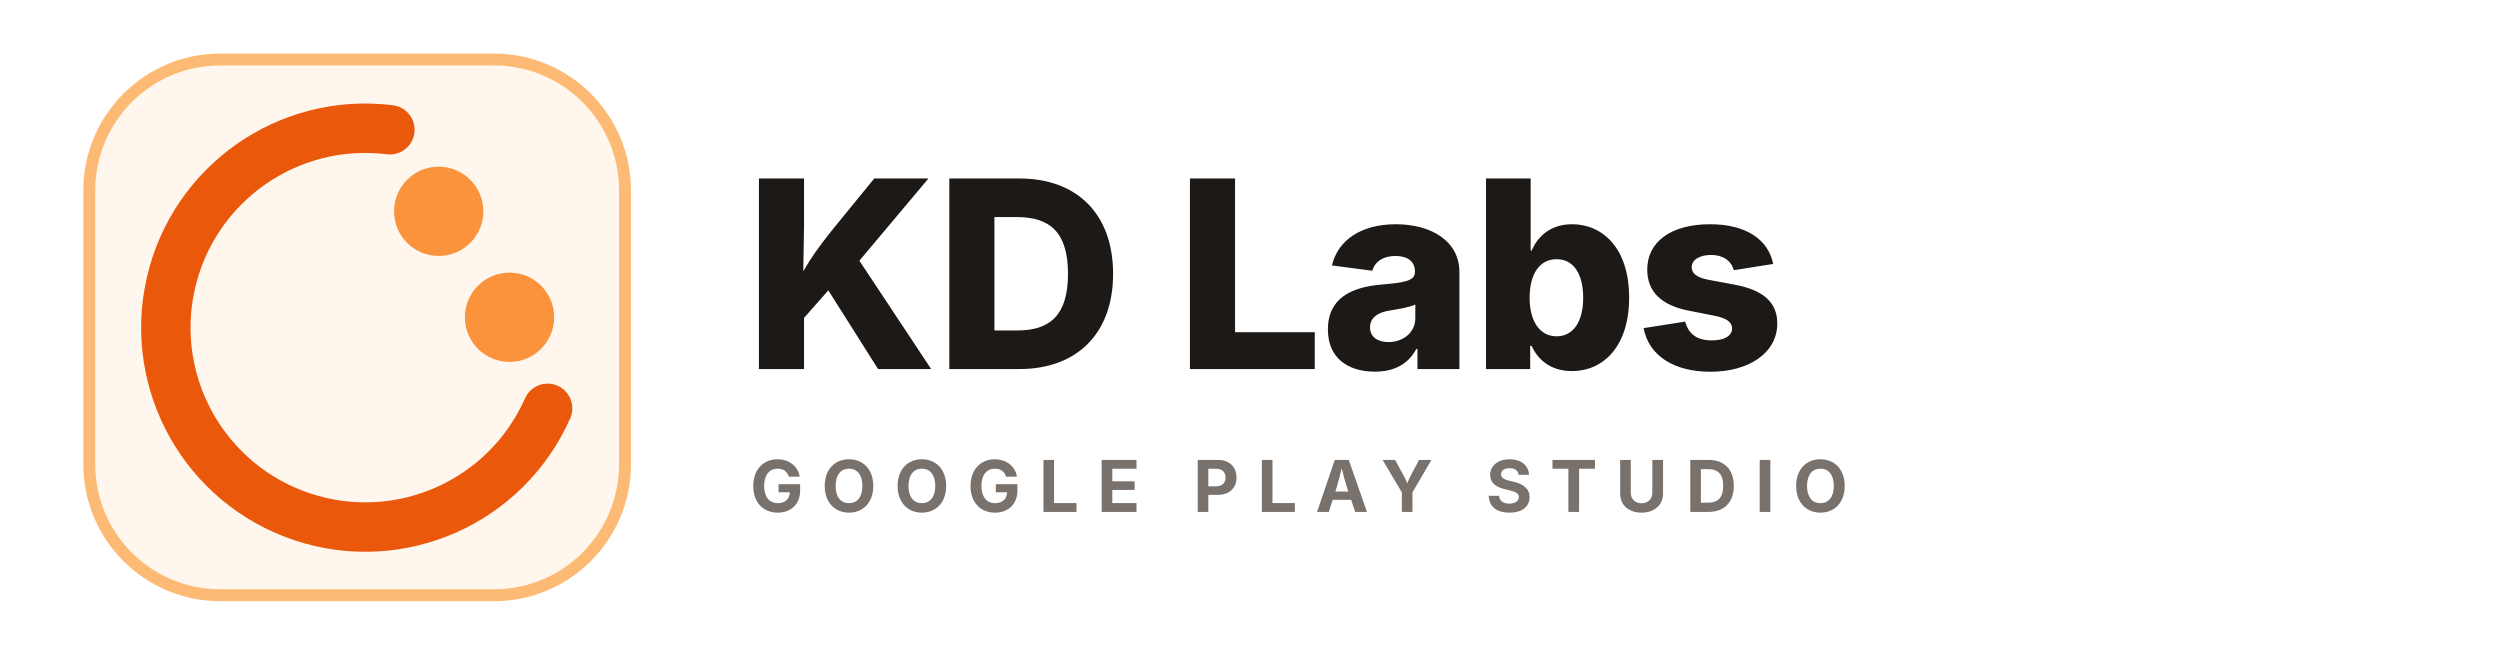
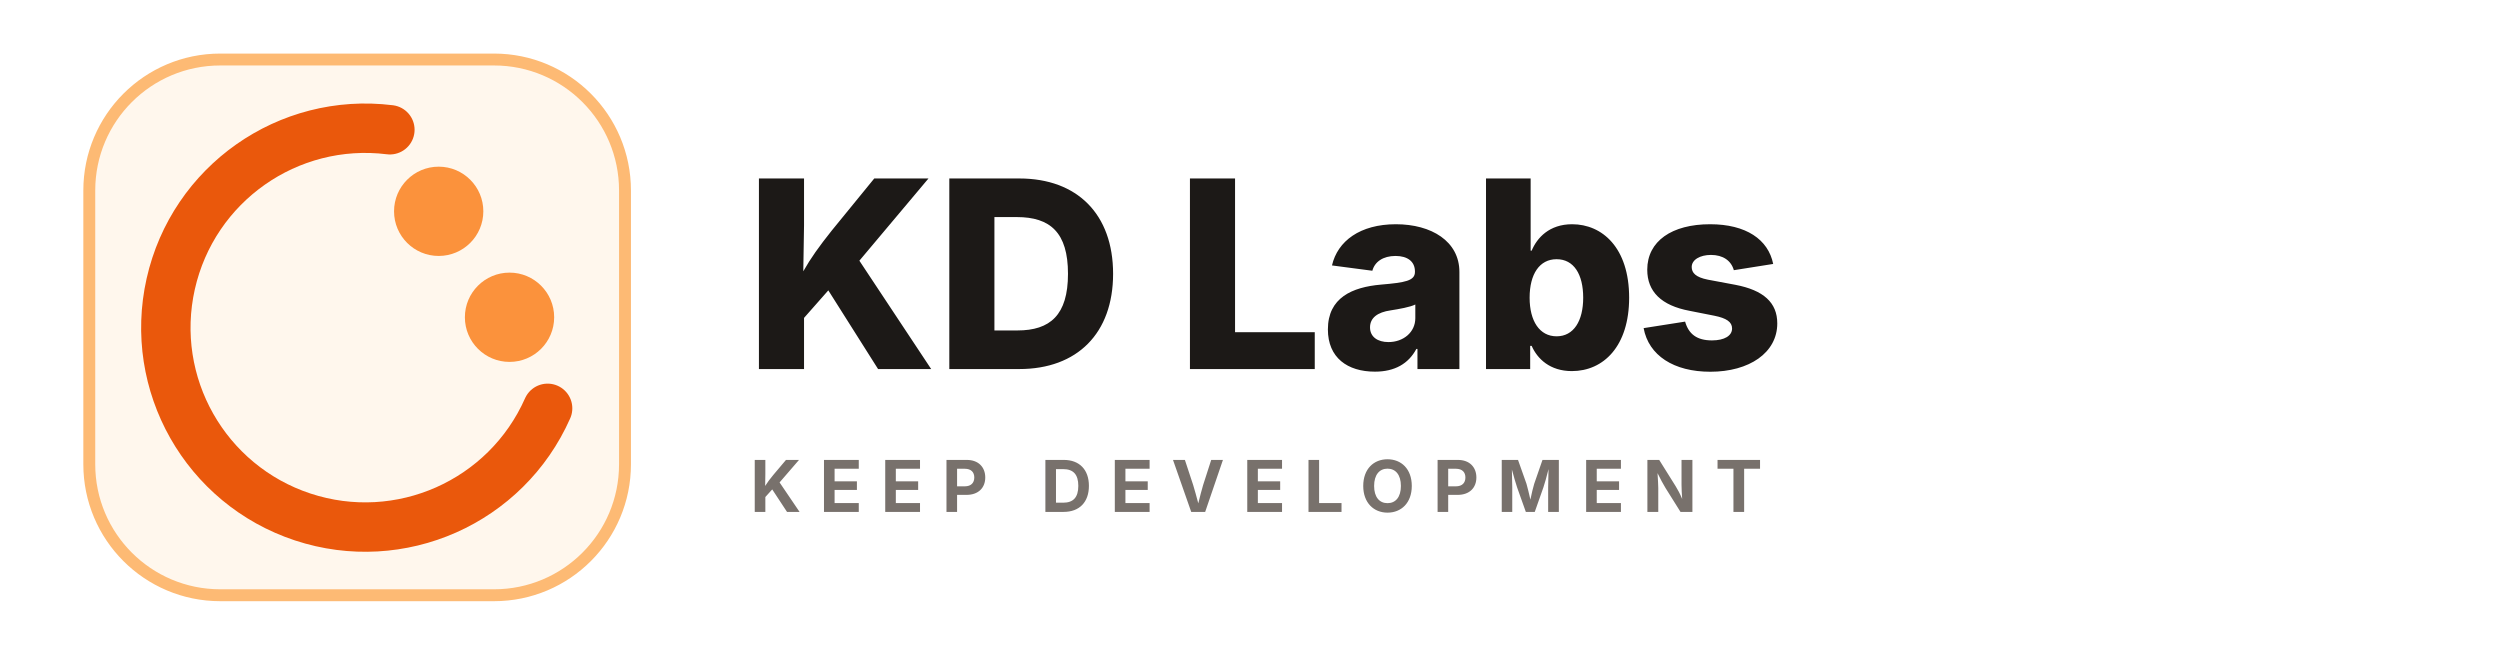
<svg xmlns="http://www.w3.org/2000/svg" viewBox="0 0 420 110" fill="none">
  <g transform="translate(15, 10)">
    <rect width="90" height="90" rx="22" fill="#FFF7ED" stroke="#FDBA74" stroke-width="2" />
    <path d="M 50.5 11.8 A 33.5 33.5 0 1 0 77.0 58.6" stroke="#EA580C" stroke-width="8.3" stroke-linecap="round" />
    <circle cx="58.7" cy="25.5" r="7.5" fill="#FB923C" />
    <circle cx="70.6" cy="43.3" r="7.5" fill="#FB923C" />
  </g>
  <text x="125" y="62" font-family="'Plus Jakarta Sans', system-ui, -apple-system, sans-serif" font-size="44" font-weight="800" fill="#1C1917" letter-spacing="-0.5">KD Labs</text>
-   <text x="126" y="86" font-family="'Plus Jakarta Sans', system-ui, -apple-system, sans-serif" font-size="12" font-weight="700" fill="#78716C" letter-spacing="3">GOOGLE PLAY STUDIO</text>
+   <text x="126" y="86" font-family="'Plus Jakarta Sans', system-ui, -apple-system, sans-serif" font-size="12" font-weight="700" fill="#78716C" letter-spacing="3">KEEP DEVELOPMENT</text>
</svg>
